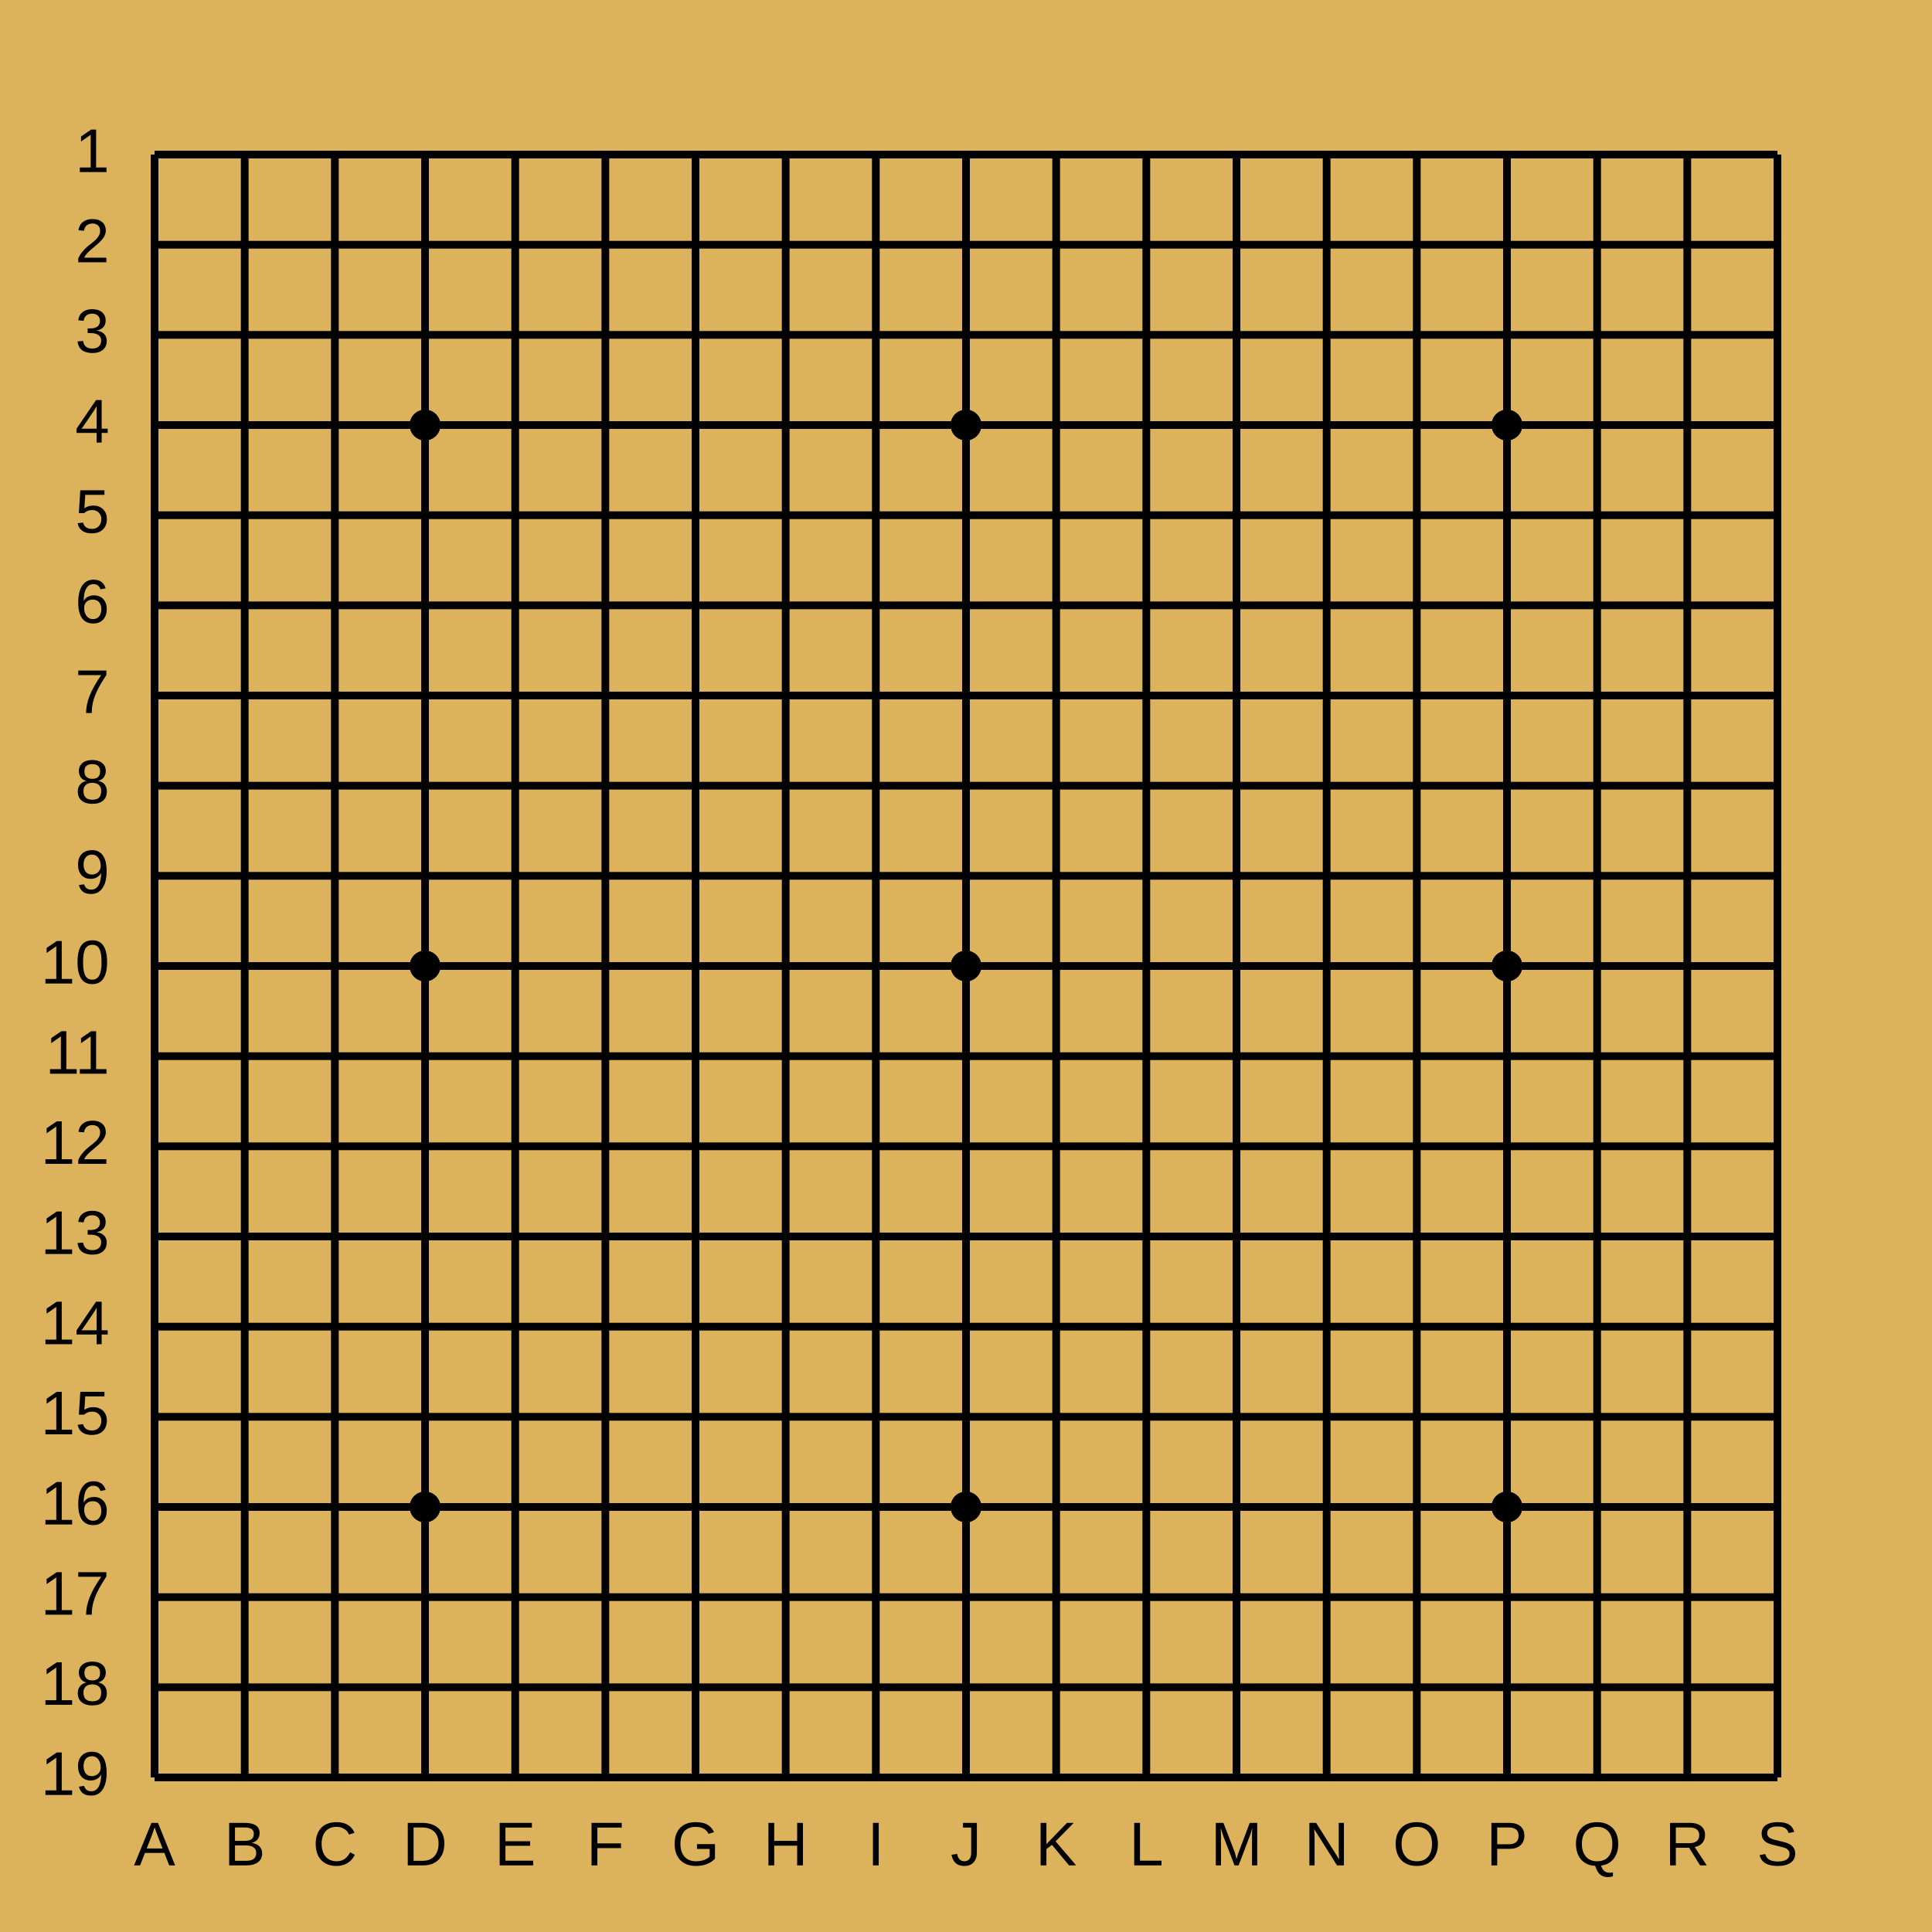
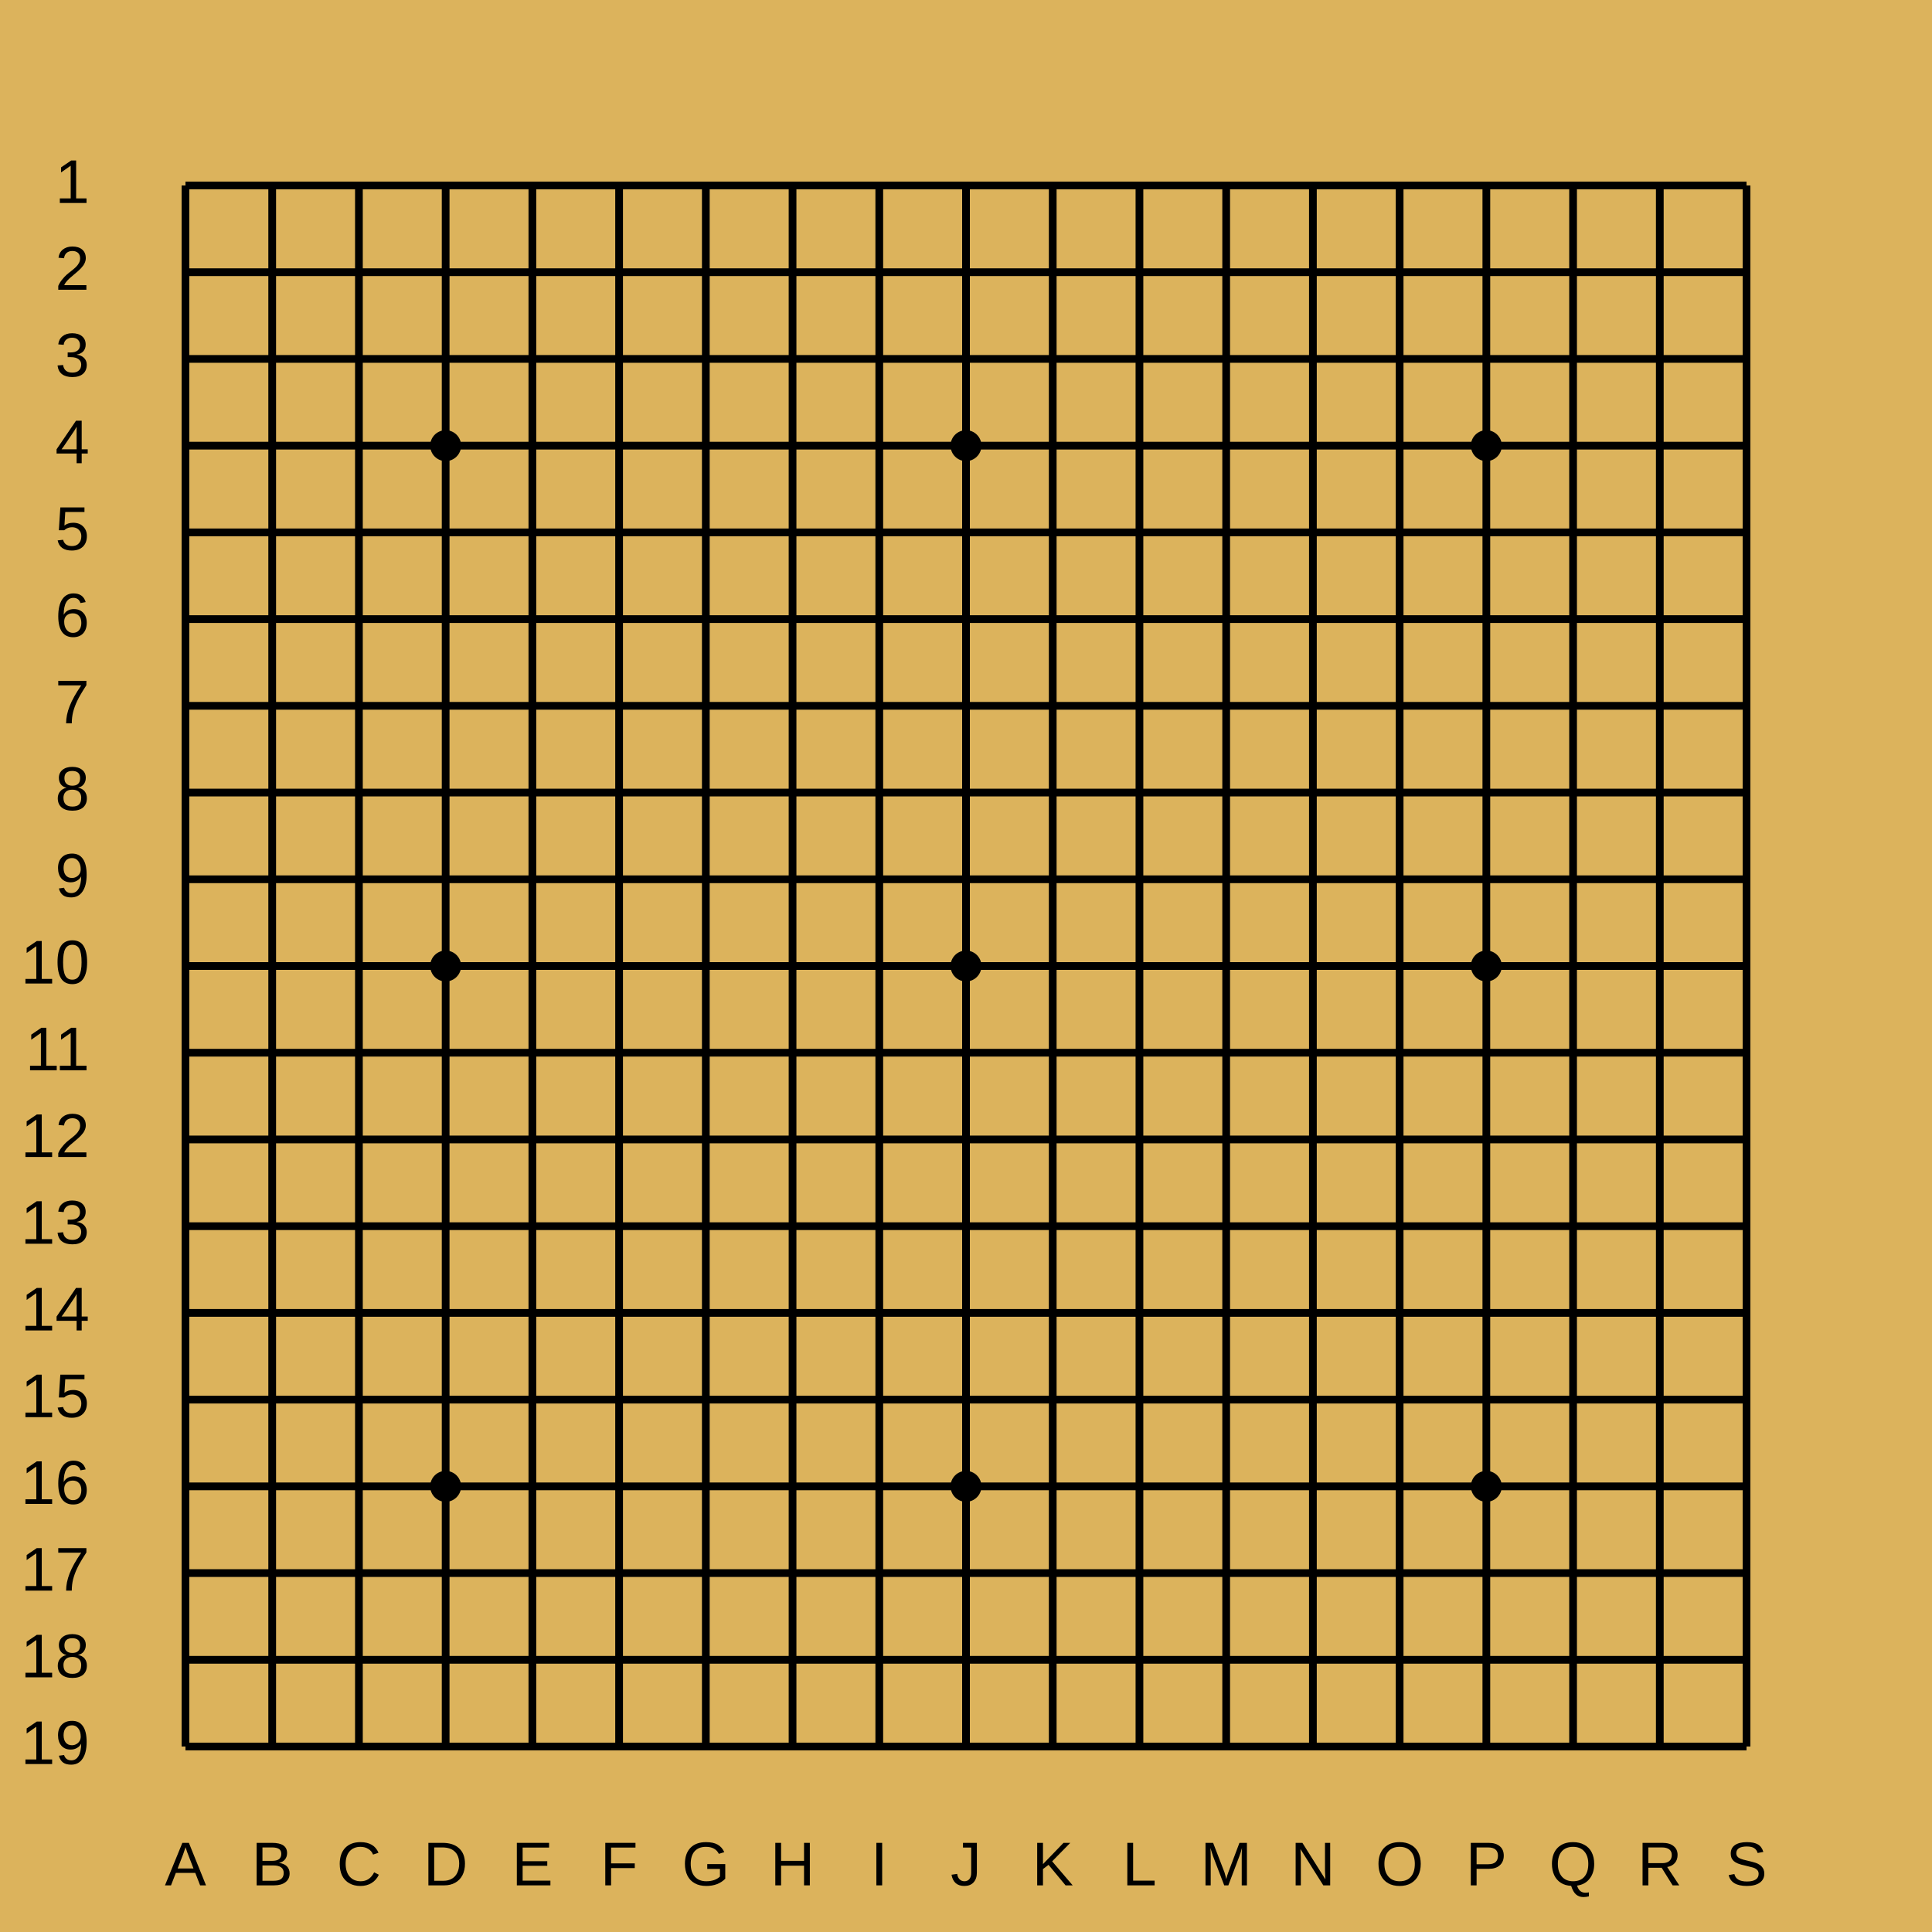
<svg xmlns="http://www.w3.org/2000/svg" width="250" height="250" viewBox="0 0 250 250" class="go-board-svg">
  <rect x="0" y="0" width="250" height="250" fill="#DCB35C" />
-   <line x1="20" y1="20" x2="20" y2="230" stroke="#000000" stroke-width="1" />
-   <line x1="20" y1="20" x2="230" y2="20" stroke="#000000" stroke-width="1" />
-   <line x1="31.667" y1="20" x2="31.667" y2="230" stroke="#000000" stroke-width="1" />
-   <line x1="20" y1="31.667" x2="230" y2="31.667" stroke="#000000" stroke-width="1" />
-   <line x1="43.333" y1="20" x2="43.333" y2="230" stroke="#000000" stroke-width="1" />
-   <line x1="20" y1="43.333" x2="230" y2="43.333" stroke="#000000" stroke-width="1" />
-   <line x1="55" y1="20" x2="55" y2="230" stroke="#000000" stroke-width="1" />
-   <line x1="20" y1="55" x2="230" y2="55" stroke="#000000" stroke-width="1" />
-   <line x1="66.667" y1="20" x2="66.667" y2="230" stroke="#000000" stroke-width="1" />
-   <line x1="20" y1="66.667" x2="230" y2="66.667" stroke="#000000" stroke-width="1" />
-   <line x1="78.333" y1="20" x2="78.333" y2="230" stroke="#000000" stroke-width="1" />
-   <line x1="20" y1="78.333" x2="230" y2="78.333" stroke="#000000" stroke-width="1" />
-   <line x1="90" y1="20" x2="90" y2="230" stroke="#000000" stroke-width="1" />
-   <line x1="20" y1="90" x2="230" y2="90" stroke="#000000" stroke-width="1" />
-   <line x1="101.667" y1="20" x2="101.667" y2="230" stroke="#000000" stroke-width="1" />
-   <line x1="20" y1="101.667" x2="230" y2="101.667" stroke="#000000" stroke-width="1" />
-   <line x1="113.333" y1="20" x2="113.333" y2="230" stroke="#000000" stroke-width="1" />
-   <line x1="20" y1="113.333" x2="230" y2="113.333" stroke="#000000" stroke-width="1" />
-   <line x1="125" y1="20" x2="125" y2="230" stroke="#000000" stroke-width="1" />
-   <line x1="20" y1="125" x2="230" y2="125" stroke="#000000" stroke-width="1" />
-   <line x1="136.667" y1="20" x2="136.667" y2="230" stroke="#000000" stroke-width="1" />
-   <line x1="20" y1="136.667" x2="230" y2="136.667" stroke="#000000" stroke-width="1" />
-   <line x1="148.333" y1="20" x2="148.333" y2="230" stroke="#000000" stroke-width="1" />
-   <line x1="20" y1="148.333" x2="230" y2="148.333" stroke="#000000" stroke-width="1" />
-   <line x1="160" y1="20" x2="160" y2="230" stroke="#000000" stroke-width="1" />
-   <line x1="20" y1="160" x2="230" y2="160" stroke="#000000" stroke-width="1" />
-   <line x1="171.667" y1="20" x2="171.667" y2="230" stroke="#000000" stroke-width="1" />
-   <line x1="20" y1="171.667" x2="230" y2="171.667" stroke="#000000" stroke-width="1" />
-   <line x1="183.333" y1="20" x2="183.333" y2="230" stroke="#000000" stroke-width="1" />
-   <line x1="20" y1="183.333" x2="230" y2="183.333" stroke="#000000" stroke-width="1" />
-   <line x1="195" y1="20" x2="195" y2="230" stroke="#000000" stroke-width="1" />
-   <line x1="20" y1="195" x2="230" y2="195" stroke="#000000" stroke-width="1" />
-   <line x1="206.667" y1="20" x2="206.667" y2="230" stroke="#000000" stroke-width="1" />
-   <line x1="20" y1="206.667" x2="230" y2="206.667" stroke="#000000" stroke-width="1" />
-   <line x1="218.333" y1="20" x2="218.333" y2="230" stroke="#000000" stroke-width="1" />
-   <line x1="20" y1="218.333" x2="230" y2="218.333" stroke="#000000" stroke-width="1" />
-   <line x1="230" y1="20" x2="230" y2="230" stroke="#000000" stroke-width="1" />
-   <line x1="20" y1="230" x2="230" y2="230" stroke="#000000" stroke-width="1" />
-   <circle cx="55" cy="55" r="2" fill="#000000" />
-   <circle cx="125" cy="55" r="2" fill="#000000" />
-   <circle cx="195" cy="55" r="2" fill="#000000" />
-   <circle cx="55" cy="125" r="2" fill="#000000" />
+   <line x1="24" y1="24" x2="24" y2="226" stroke="#000000" stroke-width="1" />
+   <line x1="24" y1="24" x2="226" y2="24" stroke="#000000" stroke-width="1" />
+   <line x1="35.222" y1="24" x2="35.222" y2="226" stroke="#000000" stroke-width="1" />
+   <line x1="24" y1="35.222" x2="226" y2="35.222" stroke="#000000" stroke-width="1" />
+   <line x1="46.444" y1="24" x2="46.444" y2="226" stroke="#000000" stroke-width="1" />
+   <line x1="24" y1="46.444" x2="226" y2="46.444" stroke="#000000" stroke-width="1" />
+   <line x1="57.667" y1="24" x2="57.667" y2="226" stroke="#000000" stroke-width="1" />
+   <line x1="24" y1="57.667" x2="226" y2="57.667" stroke="#000000" stroke-width="1" />
+   <line x1="68.889" y1="24" x2="68.889" y2="226" stroke="#000000" stroke-width="1" />
+   <line x1="24" y1="68.889" x2="226" y2="68.889" stroke="#000000" stroke-width="1" />
+   <line x1="80.111" y1="24" x2="80.111" y2="226" stroke="#000000" stroke-width="1" />
+   <line x1="24" y1="80.111" x2="226" y2="80.111" stroke="#000000" stroke-width="1" />
+   <line x1="91.333" y1="24" x2="91.333" y2="226" stroke="#000000" stroke-width="1" />
+   <line x1="24" y1="91.333" x2="226" y2="91.333" stroke="#000000" stroke-width="1" />
+   <line x1="102.556" y1="24" x2="102.556" y2="226" stroke="#000000" stroke-width="1" />
+   <line x1="24" y1="102.556" x2="226" y2="102.556" stroke="#000000" stroke-width="1" />
+   <line x1="113.778" y1="24" x2="113.778" y2="226" stroke="#000000" stroke-width="1" />
+   <line x1="24" y1="113.778" x2="226" y2="113.778" stroke="#000000" stroke-width="1" />
+   <line x1="125" y1="24" x2="125" y2="226" stroke="#000000" stroke-width="1" />
+   <line x1="24" y1="125" x2="226" y2="125" stroke="#000000" stroke-width="1" />
+   <line x1="136.222" y1="24" x2="136.222" y2="226" stroke="#000000" stroke-width="1" />
+   <line x1="24" y1="136.222" x2="226" y2="136.222" stroke="#000000" stroke-width="1" />
+   <line x1="147.444" y1="24" x2="147.444" y2="226" stroke="#000000" stroke-width="1" />
+   <line x1="24" y1="147.444" x2="226" y2="147.444" stroke="#000000" stroke-width="1" />
+   <line x1="158.667" y1="24" x2="158.667" y2="226" stroke="#000000" stroke-width="1" />
+   <line x1="24" y1="158.667" x2="226" y2="158.667" stroke="#000000" stroke-width="1" />
+   <line x1="169.889" y1="24" x2="169.889" y2="226" stroke="#000000" stroke-width="1" />
+   <line x1="24" y1="169.889" x2="226" y2="169.889" stroke="#000000" stroke-width="1" />
+   <line x1="181.111" y1="24" x2="181.111" y2="226" stroke="#000000" stroke-width="1" />
+   <line x1="24" y1="181.111" x2="226" y2="181.111" stroke="#000000" stroke-width="1" />
+   <line x1="192.333" y1="24" x2="192.333" y2="226" stroke="#000000" stroke-width="1" />
+   <line x1="24" y1="192.333" x2="226" y2="192.333" stroke="#000000" stroke-width="1" />
+   <line x1="203.556" y1="24" x2="203.556" y2="226" stroke="#000000" stroke-width="1" />
+   <line x1="24" y1="203.556" x2="226" y2="203.556" stroke="#000000" stroke-width="1" />
+   <line x1="214.778" y1="24" x2="214.778" y2="226" stroke="#000000" stroke-width="1" />
+   <line x1="24" y1="214.778" x2="226" y2="214.778" stroke="#000000" stroke-width="1" />
+   <line x1="226" y1="24" x2="226" y2="226" stroke="#000000" stroke-width="1" />
+   <line x1="24" y1="226" x2="226" y2="226" stroke="#000000" stroke-width="1" />
+   <circle cx="57.667" cy="57.667" r="2" fill="#000000" />
+   <circle cx="125" cy="57.667" r="2" fill="#000000" />
+   <circle cx="192.333" cy="57.667" r="2" fill="#000000" />
+   <circle cx="57.667" cy="125" r="2" fill="#000000" />
  <circle cx="125" cy="125" r="2" fill="#000000" />
-   <circle cx="195" cy="125" r="2" fill="#000000" />
-   <circle cx="55" cy="195" r="2" fill="#000000" />
-   <circle cx="125" cy="195" r="2" fill="#000000" />
-   <circle cx="195" cy="195" r="2" fill="#000000" />
-   <text x="14.167" y="20" font-size="8" text-anchor="end" dominant-baseline="middle" font-family="Arial, sans-serif" style="fill: #000000 !important;">1</text>
-   <text x="14.167" y="31.667" font-size="8" text-anchor="end" dominant-baseline="middle" font-family="Arial, sans-serif" style="fill: #000000 !important;">2</text>
-   <text x="14.167" y="43.333" font-size="8" text-anchor="end" dominant-baseline="middle" font-family="Arial, sans-serif" style="fill: #000000 !important;">3</text>
-   <text x="14.167" y="55" font-size="8" text-anchor="end" dominant-baseline="middle" font-family="Arial, sans-serif" style="fill: #000000 !important;">4</text>
-   <text x="14.167" y="66.667" font-size="8" text-anchor="end" dominant-baseline="middle" font-family="Arial, sans-serif" style="fill: #000000 !important;">5</text>
-   <text x="14.167" y="78.333" font-size="8" text-anchor="end" dominant-baseline="middle" font-family="Arial, sans-serif" style="fill: #000000 !important;">6</text>
-   <text x="14.167" y="90" font-size="8" text-anchor="end" dominant-baseline="middle" font-family="Arial, sans-serif" style="fill: #000000 !important;">7</text>
-   <text x="14.167" y="101.667" font-size="8" text-anchor="end" dominant-baseline="middle" font-family="Arial, sans-serif" style="fill: #000000 !important;">8</text>
-   <text x="14.167" y="113.333" font-size="8" text-anchor="end" dominant-baseline="middle" font-family="Arial, sans-serif" style="fill: #000000 !important;">9</text>
-   <text x="14.167" y="125" font-size="8" text-anchor="end" dominant-baseline="middle" font-family="Arial, sans-serif" style="fill: #000000 !important;">10</text>
-   <text x="14.167" y="136.667" font-size="8" text-anchor="end" dominant-baseline="middle" font-family="Arial, sans-serif" style="fill: #000000 !important;">11</text>
-   <text x="14.167" y="148.333" font-size="8" text-anchor="end" dominant-baseline="middle" font-family="Arial, sans-serif" style="fill: #000000 !important;">12</text>
-   <text x="14.167" y="160" font-size="8" text-anchor="end" dominant-baseline="middle" font-family="Arial, sans-serif" style="fill: #000000 !important;">13</text>
-   <text x="14.167" y="171.667" font-size="8" text-anchor="end" dominant-baseline="middle" font-family="Arial, sans-serif" style="fill: #000000 !important;">14</text>
-   <text x="14.167" y="183.333" font-size="8" text-anchor="end" dominant-baseline="middle" font-family="Arial, sans-serif" style="fill: #000000 !important;">15</text>
-   <text x="14.167" y="195" font-size="8" text-anchor="end" dominant-baseline="middle" font-family="Arial, sans-serif" style="fill: #000000 !important;">16</text>
-   <text x="14.167" y="206.667" font-size="8" text-anchor="end" dominant-baseline="middle" font-family="Arial, sans-serif" style="fill: #000000 !important;">17</text>
-   <text x="14.167" y="218.333" font-size="8" text-anchor="end" dominant-baseline="middle" font-family="Arial, sans-serif" style="fill: #000000 !important;">18</text>
-   <text x="14.167" y="230" font-size="8" text-anchor="end" dominant-baseline="middle" font-family="Arial, sans-serif" style="fill: #000000 !important;">19</text>
-   <text x="20" y="235.833" font-size="8" text-anchor="middle" dominant-baseline="hanging" font-family="Arial, sans-serif" style="fill: #000000 !important;">A</text>
-   <text x="31.667" y="235.833" font-size="8" text-anchor="middle" dominant-baseline="hanging" font-family="Arial, sans-serif" style="fill: #000000 !important;">B</text>
-   <text x="43.333" y="235.833" font-size="8" text-anchor="middle" dominant-baseline="hanging" font-family="Arial, sans-serif" style="fill: #000000 !important;">C</text>
-   <text x="55" y="235.833" font-size="8" text-anchor="middle" dominant-baseline="hanging" font-family="Arial, sans-serif" style="fill: #000000 !important;">D</text>
-   <text x="66.667" y="235.833" font-size="8" text-anchor="middle" dominant-baseline="hanging" font-family="Arial, sans-serif" style="fill: #000000 !important;">E</text>
-   <text x="78.333" y="235.833" font-size="8" text-anchor="middle" dominant-baseline="hanging" font-family="Arial, sans-serif" style="fill: #000000 !important;">F</text>
-   <text x="90" y="235.833" font-size="8" text-anchor="middle" dominant-baseline="hanging" font-family="Arial, sans-serif" style="fill: #000000 !important;">G</text>
-   <text x="101.667" y="235.833" font-size="8" text-anchor="middle" dominant-baseline="hanging" font-family="Arial, sans-serif" style="fill: #000000 !important;">H</text>
-   <text x="113.333" y="235.833" font-size="8" text-anchor="middle" dominant-baseline="hanging" font-family="Arial, sans-serif" style="fill: #000000 !important;">I</text>
-   <text x="125" y="235.833" font-size="8" text-anchor="middle" dominant-baseline="hanging" font-family="Arial, sans-serif" style="fill: #000000 !important;">J</text>
-   <text x="136.667" y="235.833" font-size="8" text-anchor="middle" dominant-baseline="hanging" font-family="Arial, sans-serif" style="fill: #000000 !important;">K</text>
-   <text x="148.333" y="235.833" font-size="8" text-anchor="middle" dominant-baseline="hanging" font-family="Arial, sans-serif" style="fill: #000000 !important;">L</text>
-   <text x="160" y="235.833" font-size="8" text-anchor="middle" dominant-baseline="hanging" font-family="Arial, sans-serif" style="fill: #000000 !important;">M</text>
-   <text x="171.667" y="235.833" font-size="8" text-anchor="middle" dominant-baseline="hanging" font-family="Arial, sans-serif" style="fill: #000000 !important;">N</text>
-   <text x="183.333" y="235.833" font-size="8" text-anchor="middle" dominant-baseline="hanging" font-family="Arial, sans-serif" style="fill: #000000 !important;">O</text>
-   <text x="195" y="235.833" font-size="8" text-anchor="middle" dominant-baseline="hanging" font-family="Arial, sans-serif" style="fill: #000000 !important;">P</text>
-   <text x="206.667" y="235.833" font-size="8" text-anchor="middle" dominant-baseline="hanging" font-family="Arial, sans-serif" style="fill: #000000 !important;">Q</text>
-   <text x="218.333" y="235.833" font-size="8" text-anchor="middle" dominant-baseline="hanging" font-family="Arial, sans-serif" style="fill: #000000 !important;">R</text>
-   <text x="230" y="235.833" font-size="8" text-anchor="middle" dominant-baseline="hanging" font-family="Arial, sans-serif" style="fill: #000000 !important;">S</text>
+   <circle cx="192.333" cy="125" r="2" fill="#000000" />
+   <circle cx="57.667" cy="192.333" r="2" fill="#000000" />
+   <circle cx="125" cy="192.333" r="2" fill="#000000" />
+   <circle cx="192.333" cy="192.333" r="2" fill="#000000" />
+   <text x="11.583" y="24" font-size="8" text-anchor="end" dominant-baseline="middle" font-family="Arial, sans-serif" style="fill: #000000 !important;">1</text>
+   <text x="11.583" y="35.222" font-size="8" text-anchor="end" dominant-baseline="middle" font-family="Arial, sans-serif" style="fill: #000000 !important;">2</text>
+   <text x="11.583" y="46.444" font-size="8" text-anchor="end" dominant-baseline="middle" font-family="Arial, sans-serif" style="fill: #000000 !important;">3</text>
+   <text x="11.583" y="57.667" font-size="8" text-anchor="end" dominant-baseline="middle" font-family="Arial, sans-serif" style="fill: #000000 !important;">4</text>
+   <text x="11.583" y="68.889" font-size="8" text-anchor="end" dominant-baseline="middle" font-family="Arial, sans-serif" style="fill: #000000 !important;">5</text>
+   <text x="11.583" y="80.111" font-size="8" text-anchor="end" dominant-baseline="middle" font-family="Arial, sans-serif" style="fill: #000000 !important;">6</text>
+   <text x="11.583" y="91.333" font-size="8" text-anchor="end" dominant-baseline="middle" font-family="Arial, sans-serif" style="fill: #000000 !important;">7</text>
+   <text x="11.583" y="102.556" font-size="8" text-anchor="end" dominant-baseline="middle" font-family="Arial, sans-serif" style="fill: #000000 !important;">8</text>
+   <text x="11.583" y="113.778" font-size="8" text-anchor="end" dominant-baseline="middle" font-family="Arial, sans-serif" style="fill: #000000 !important;">9</text>
+   <text x="11.583" y="125" font-size="8" text-anchor="end" dominant-baseline="middle" font-family="Arial, sans-serif" style="fill: #000000 !important;">10</text>
+   <text x="11.583" y="136.222" font-size="8" text-anchor="end" dominant-baseline="middle" font-family="Arial, sans-serif" style="fill: #000000 !important;">11</text>
+   <text x="11.583" y="147.444" font-size="8" text-anchor="end" dominant-baseline="middle" font-family="Arial, sans-serif" style="fill: #000000 !important;">12</text>
+   <text x="11.583" y="158.667" font-size="8" text-anchor="end" dominant-baseline="middle" font-family="Arial, sans-serif" style="fill: #000000 !important;">13</text>
+   <text x="11.583" y="169.889" font-size="8" text-anchor="end" dominant-baseline="middle" font-family="Arial, sans-serif" style="fill: #000000 !important;">14</text>
+   <text x="11.583" y="181.111" font-size="8" text-anchor="end" dominant-baseline="middle" font-family="Arial, sans-serif" style="fill: #000000 !important;">15</text>
+   <text x="11.583" y="192.333" font-size="8" text-anchor="end" dominant-baseline="middle" font-family="Arial, sans-serif" style="fill: #000000 !important;">16</text>
+   <text x="11.583" y="203.556" font-size="8" text-anchor="end" dominant-baseline="middle" font-family="Arial, sans-serif" style="fill: #000000 !important;">17</text>
+   <text x="11.583" y="214.778" font-size="8" text-anchor="end" dominant-baseline="middle" font-family="Arial, sans-serif" style="fill: #000000 !important;">18</text>
+   <text x="11.583" y="226" font-size="8" text-anchor="end" dominant-baseline="middle" font-family="Arial, sans-serif" style="fill: #000000 !important;">19</text>
+   <text x="24" y="238.417" font-size="8" text-anchor="middle" dominant-baseline="hanging" font-family="Arial, sans-serif" style="fill: #000000 !important;">A</text>
+   <text x="35.222" y="238.417" font-size="8" text-anchor="middle" dominant-baseline="hanging" font-family="Arial, sans-serif" style="fill: #000000 !important;">B</text>
+   <text x="46.444" y="238.417" font-size="8" text-anchor="middle" dominant-baseline="hanging" font-family="Arial, sans-serif" style="fill: #000000 !important;">C</text>
+   <text x="57.667" y="238.417" font-size="8" text-anchor="middle" dominant-baseline="hanging" font-family="Arial, sans-serif" style="fill: #000000 !important;">D</text>
+   <text x="68.889" y="238.417" font-size="8" text-anchor="middle" dominant-baseline="hanging" font-family="Arial, sans-serif" style="fill: #000000 !important;">E</text>
+   <text x="80.111" y="238.417" font-size="8" text-anchor="middle" dominant-baseline="hanging" font-family="Arial, sans-serif" style="fill: #000000 !important;">F</text>
+   <text x="91.333" y="238.417" font-size="8" text-anchor="middle" dominant-baseline="hanging" font-family="Arial, sans-serif" style="fill: #000000 !important;">G</text>
+   <text x="102.556" y="238.417" font-size="8" text-anchor="middle" dominant-baseline="hanging" font-family="Arial, sans-serif" style="fill: #000000 !important;">H</text>
+   <text x="113.778" y="238.417" font-size="8" text-anchor="middle" dominant-baseline="hanging" font-family="Arial, sans-serif" style="fill: #000000 !important;">I</text>
+   <text x="125" y="238.417" font-size="8" text-anchor="middle" dominant-baseline="hanging" font-family="Arial, sans-serif" style="fill: #000000 !important;">J</text>
+   <text x="136.222" y="238.417" font-size="8" text-anchor="middle" dominant-baseline="hanging" font-family="Arial, sans-serif" style="fill: #000000 !important;">K</text>
+   <text x="147.444" y="238.417" font-size="8" text-anchor="middle" dominant-baseline="hanging" font-family="Arial, sans-serif" style="fill: #000000 !important;">L</text>
+   <text x="158.667" y="238.417" font-size="8" text-anchor="middle" dominant-baseline="hanging" font-family="Arial, sans-serif" style="fill: #000000 !important;">M</text>
+   <text x="169.889" y="238.417" font-size="8" text-anchor="middle" dominant-baseline="hanging" font-family="Arial, sans-serif" style="fill: #000000 !important;">N</text>
+   <text x="181.111" y="238.417" font-size="8" text-anchor="middle" dominant-baseline="hanging" font-family="Arial, sans-serif" style="fill: #000000 !important;">O</text>
+   <text x="192.333" y="238.417" font-size="8" text-anchor="middle" dominant-baseline="hanging" font-family="Arial, sans-serif" style="fill: #000000 !important;">P</text>
+   <text x="203.556" y="238.417" font-size="8" text-anchor="middle" dominant-baseline="hanging" font-family="Arial, sans-serif" style="fill: #000000 !important;">Q</text>
+   <text x="214.778" y="238.417" font-size="8" text-anchor="middle" dominant-baseline="hanging" font-family="Arial, sans-serif" style="fill: #000000 !important;">R</text>
+   <text x="226" y="238.417" font-size="8" text-anchor="middle" dominant-baseline="hanging" font-family="Arial, sans-serif" style="fill: #000000 !important;">S</text>
</svg>
